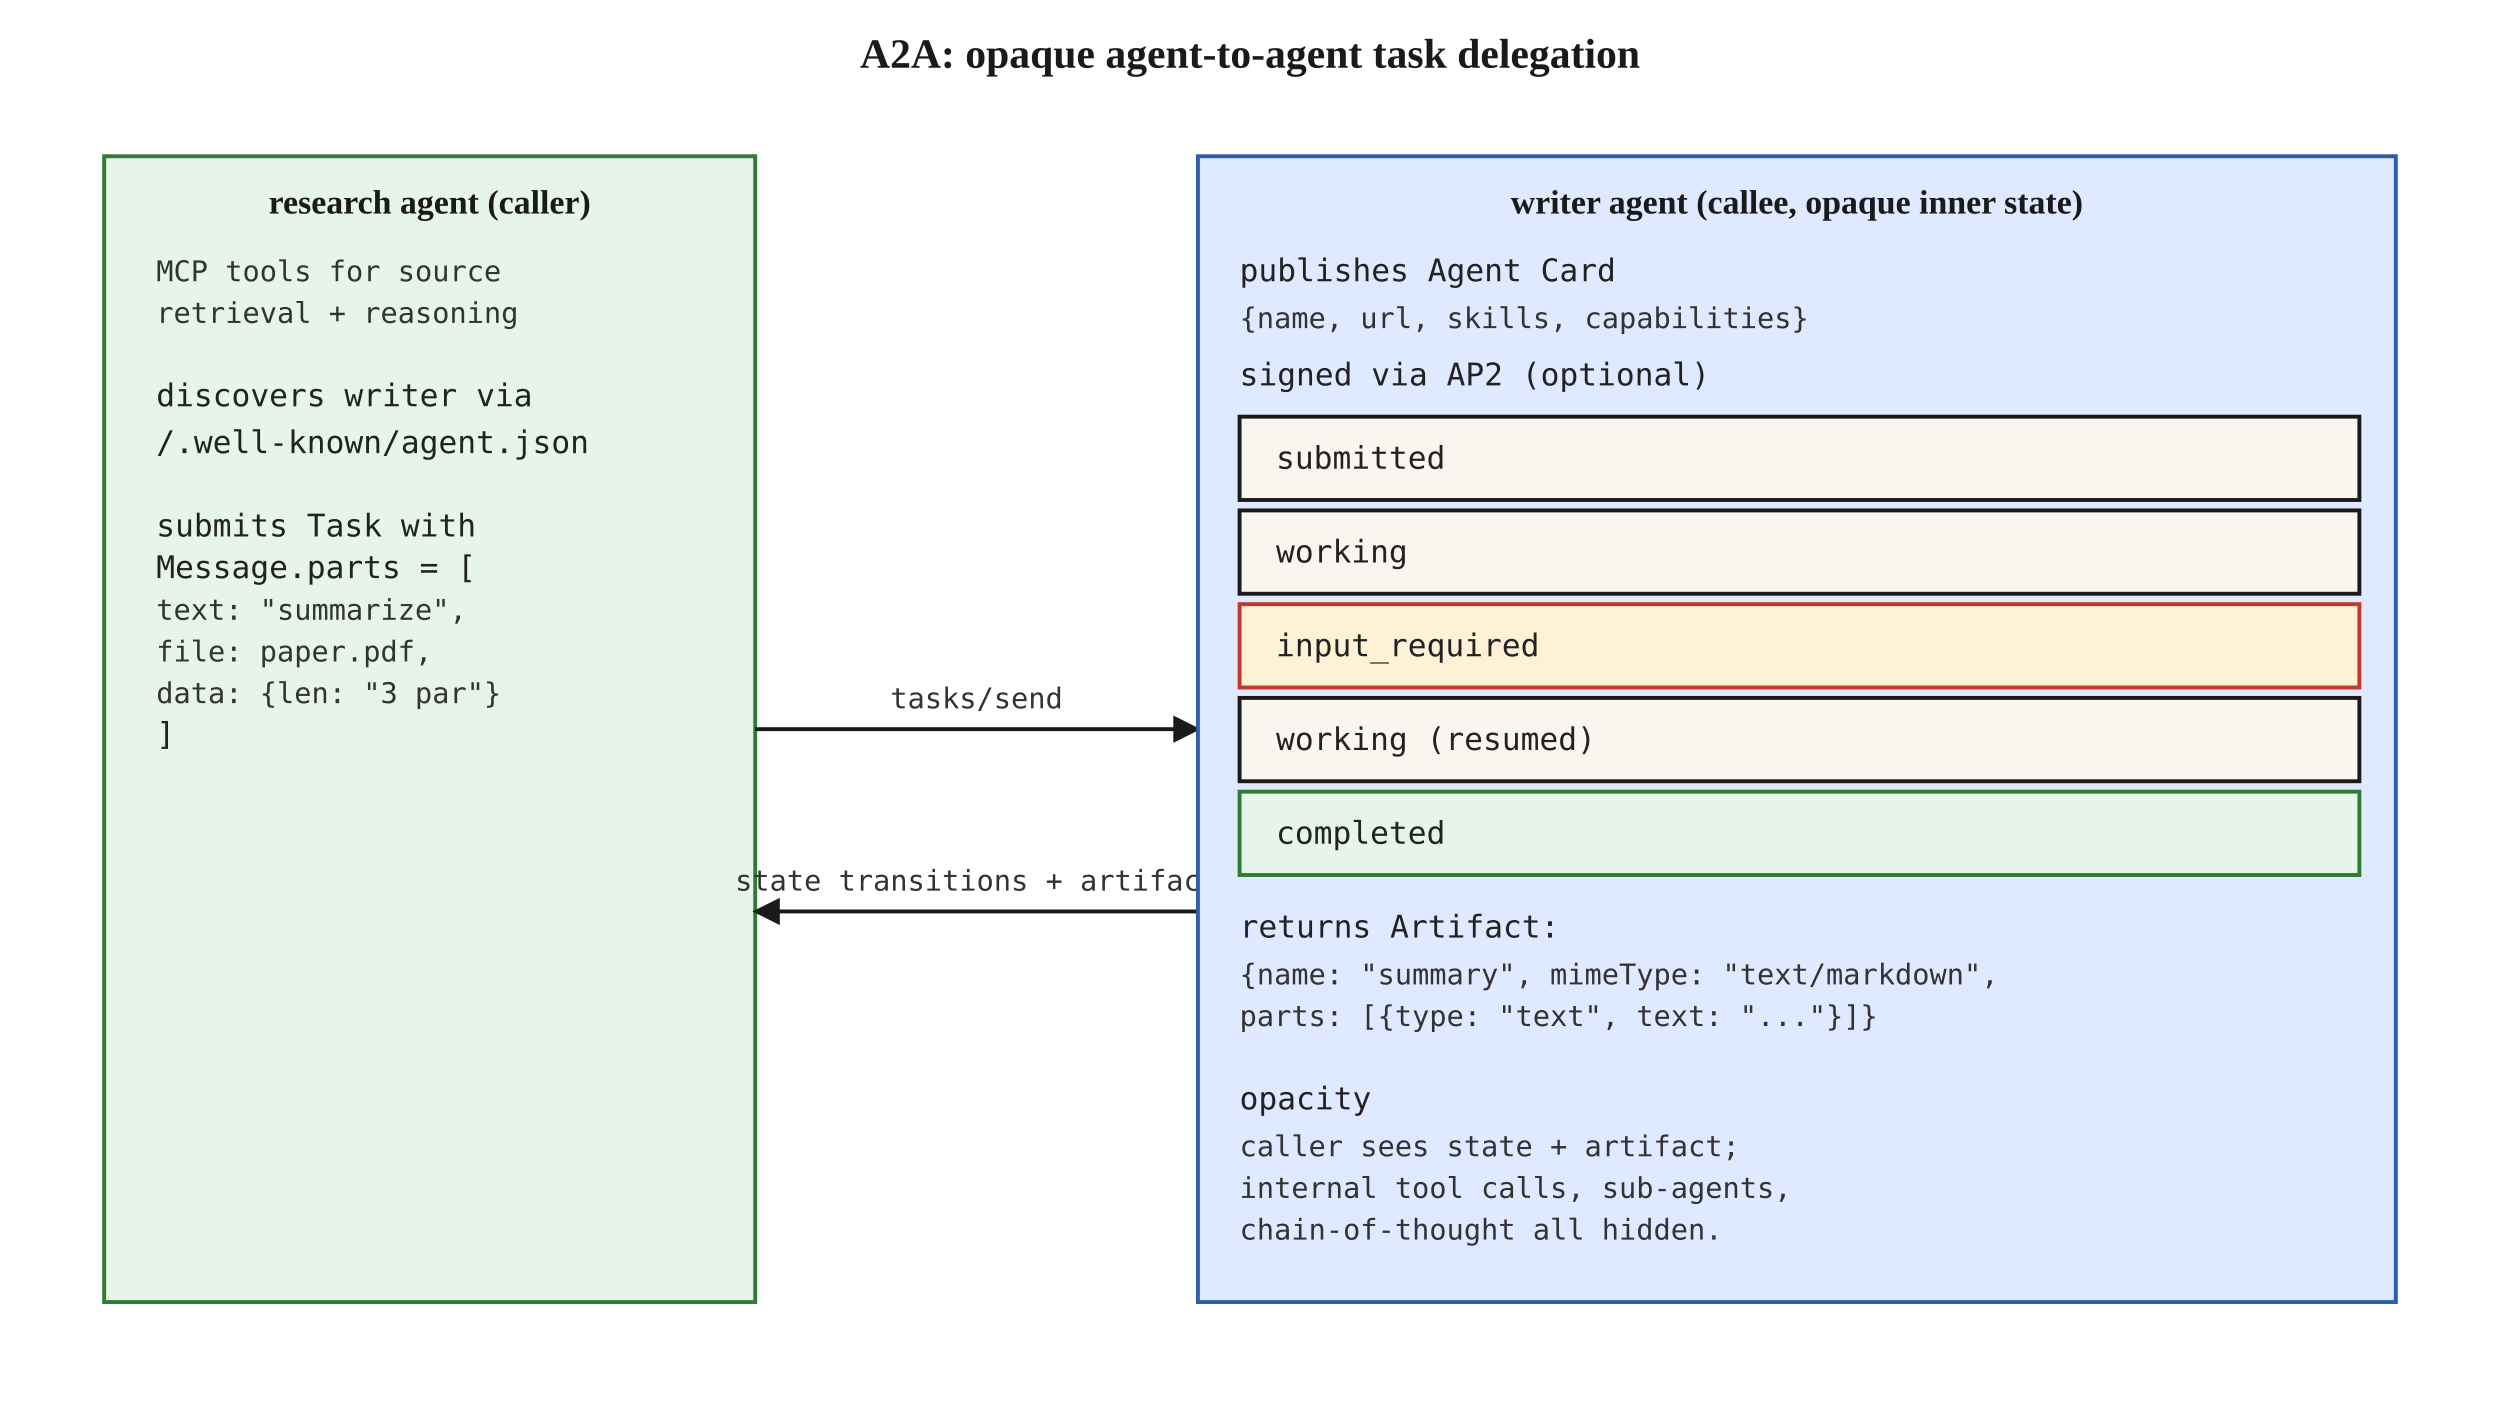
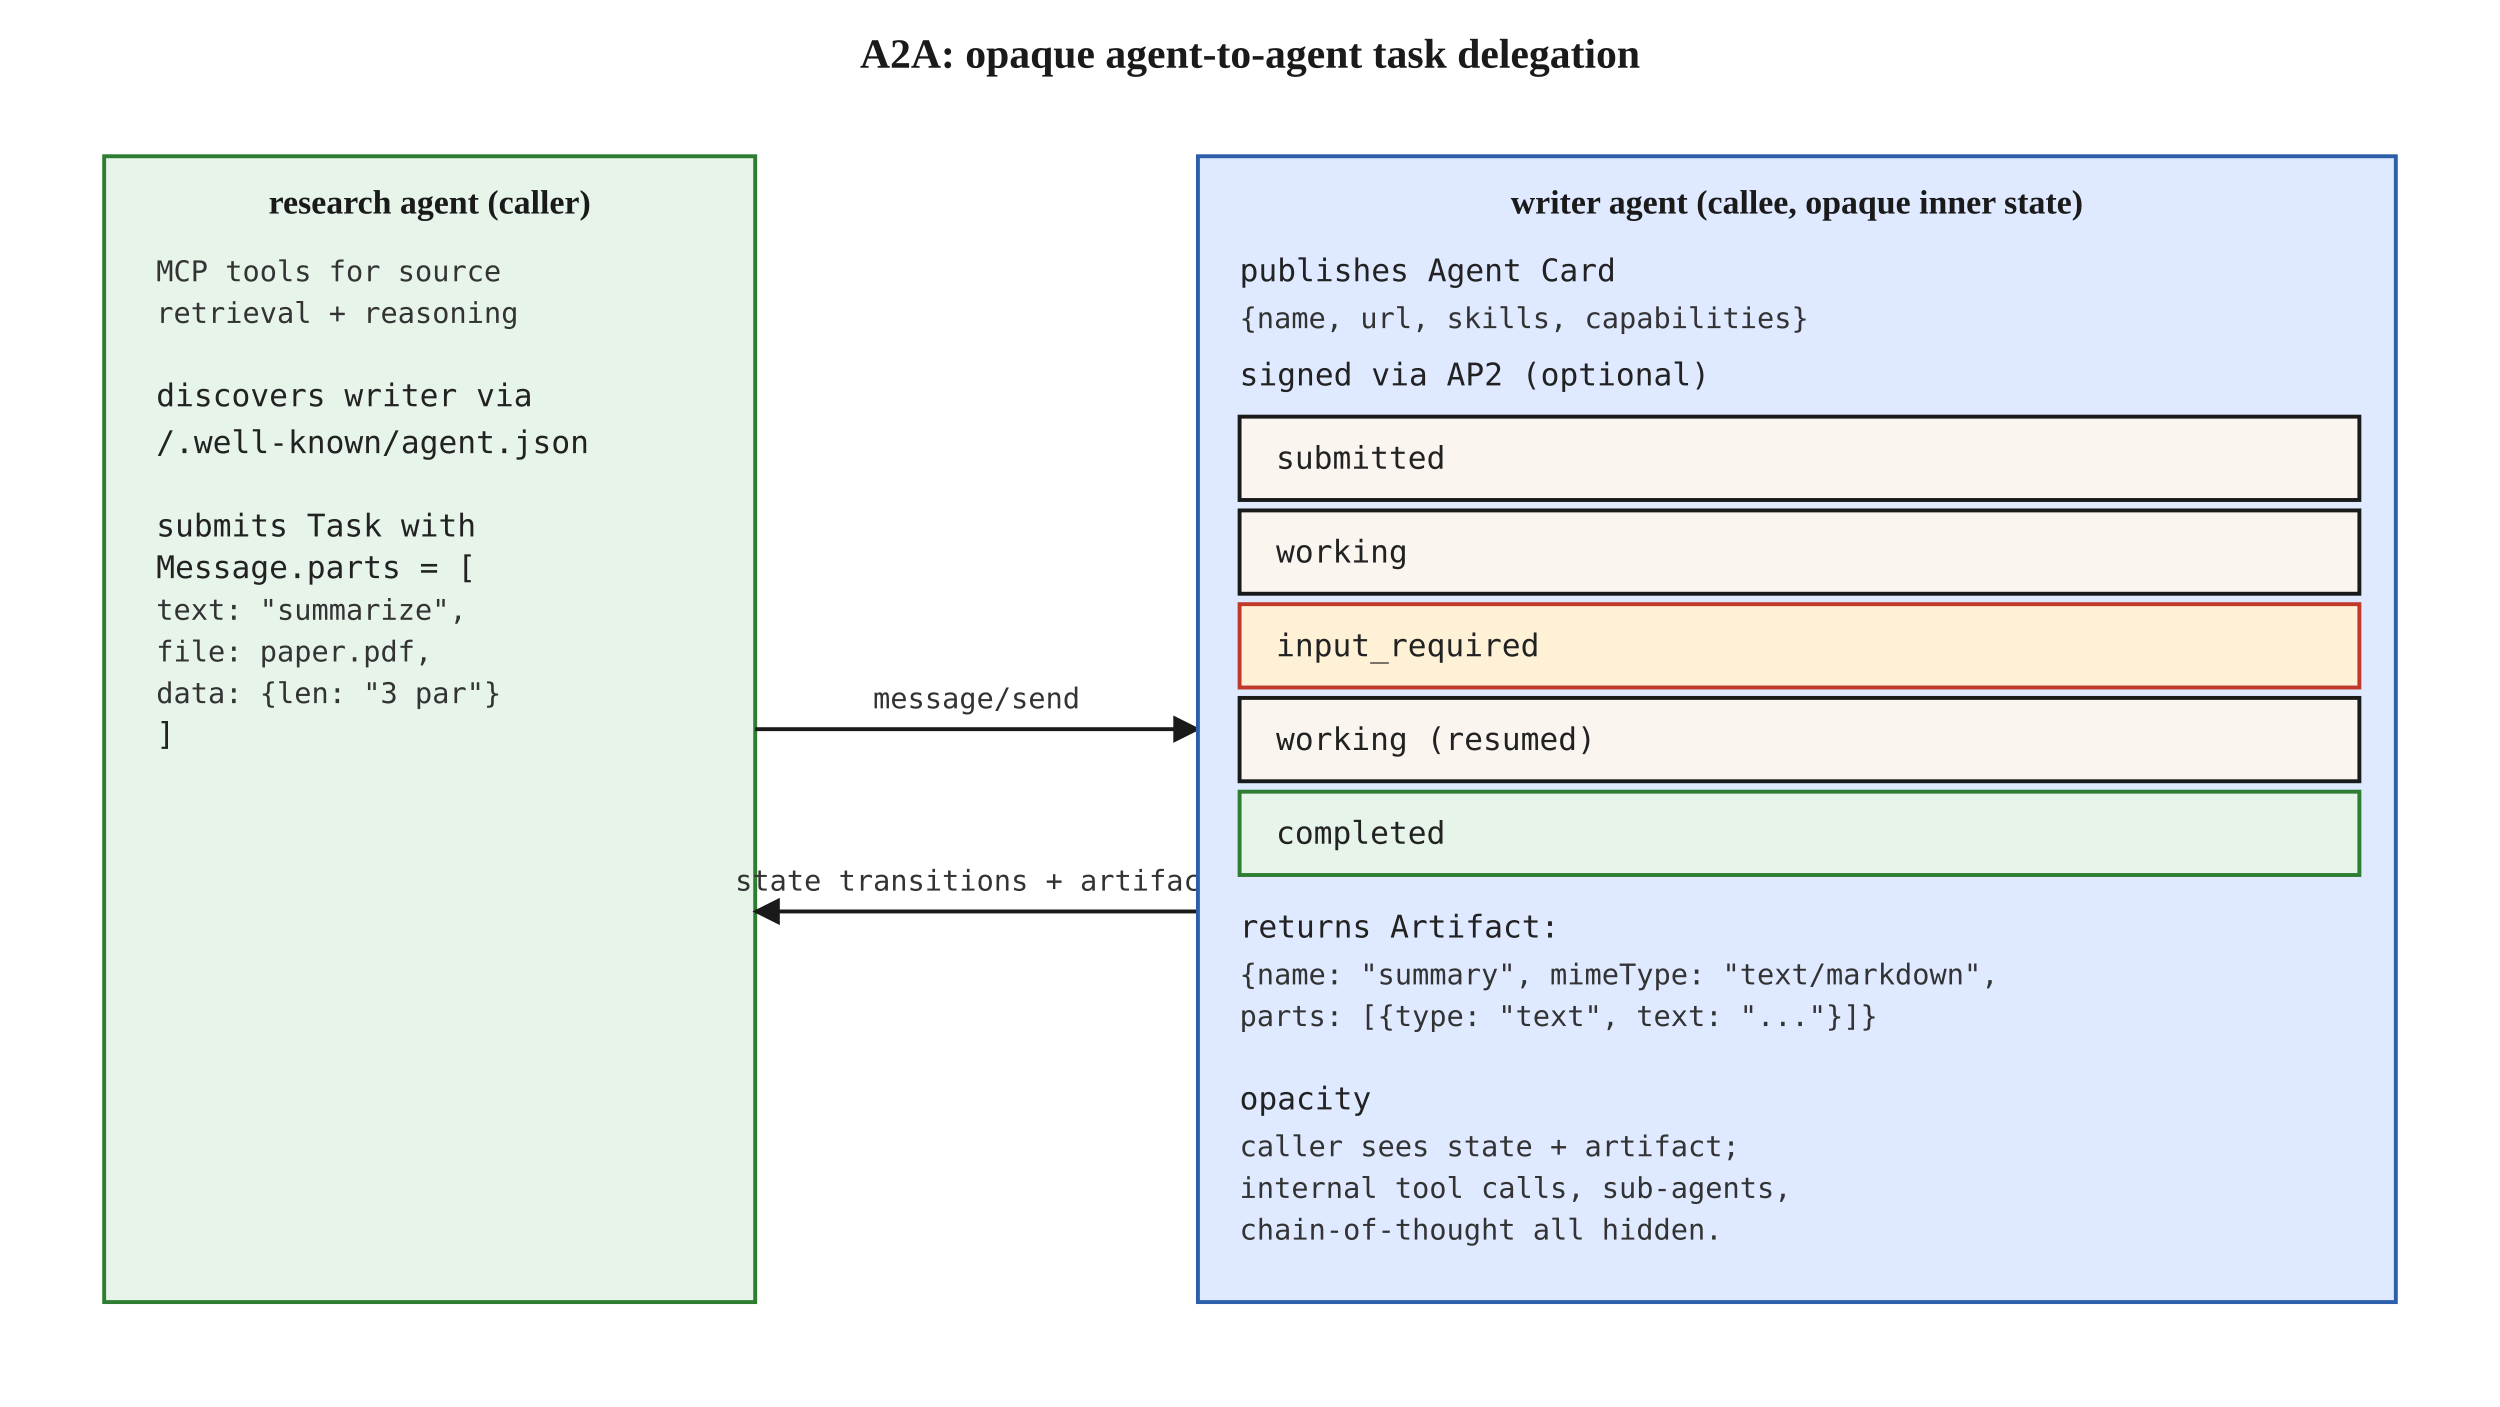
<svg xmlns="http://www.w3.org/2000/svg" viewBox="0 0 960 540" font-family="Georgia, 'Times New Roman', serif">
  <defs>
    <marker id="arrow" viewBox="0 0 10 10" refX="9" refY="5" markerWidth="7" markerHeight="7" orient="auto">
      <path d="M0,0 L10,5 L0,10 z" fill="#1a1a1a" />
    </marker>
    <style>
      .box { fill: #faf6ef; stroke: #1a1a1a; stroke-width: 1.5; }
      .cool { fill: #e6f4ea; stroke: #2e7d32; stroke-width: 1.5; }
      .cold { fill: #dfe9ff; stroke: #2c5ea9; stroke-width: 1.5; }
      .hot { fill: #fff1d6; stroke: #c0392b; stroke-width: 1.5; }
      .title { font-size: 16px; font-weight: 700; fill: #1a1a1a; }
      .head { font-size: 13px; font-weight: 700; fill: #1a1a1a; }
      .step { font-size: 12px; font-family: 'Menlo', monospace; fill: #222; }
      .small { font-size: 11px; font-family: 'Menlo', monospace; fill: #333; }
      .caption { font-size: 11px; fill: #555; font-style: italic; }
      .edge { stroke: #1a1a1a; stroke-width: 1.5; fill: none; }
    </style>
  </defs>
  <text x="480" y="26" text-anchor="middle" class="title">A2A: opaque agent-to-agent task delegation</text>
  <rect x="40" y="60" width="250" height="440" class="cool" />
  <text x="165" y="82" text-anchor="middle" class="head">research agent (caller)</text>
  <text x="60" y="108" class="small">MCP tools for source</text>
  <text x="60" y="124" class="small">retrieval + reasoning</text>
  <text x="60" y="156" class="step">discovers writer via</text>
  <text x="60" y="174" class="step">/.well-known/agent.json</text>
  <text x="60" y="206" class="step">submits Task with</text>
  <text x="60" y="222" class="step">Message.parts = [</text>
  <text x="60" y="238" class="small">  text: "summarize",</text>
  <text x="60" y="254" class="small">  file: paper.pdf,</text>
  <text x="60" y="270" class="small">  data: {len: "3 par"}</text>
  <text x="60" y="286" class="step">]</text>
  <path d="M290,280 L460,280" class="edge" marker-end="url(#arrow)" />
-   <text x="375" y="272" text-anchor="middle" class="small">tasks/send</text>
+   <text x="375" y="272" text-anchor="middle" class="small">message/send</text>
  <path d="M460,350 L290,350" class="edge" marker-end="url(#arrow)" />
  <text x="375" y="342" text-anchor="middle" class="small">state transitions + artifact</text>
  <rect x="460" y="60" width="460" height="440" class="cold" />
  <text x="690" y="82" text-anchor="middle" class="head">writer agent (callee, opaque inner state)</text>
  <text x="476" y="108" class="step">publishes Agent Card</text>
  <text x="476" y="126" class="small">{name, url, skills, capabilities}</text>
  <text x="476" y="148" class="step">signed via AP2 (optional)</text>
  <rect x="476" y="160" width="430" height="32" class="box" />
  <text x="490" y="180" class="step">submitted</text>
  <rect x="476" y="196" width="430" height="32" class="box" />
  <text x="490" y="216" class="step">working</text>
  <rect x="476" y="232" width="430" height="32" class="hot" />
  <text x="490" y="252" class="step">input_required</text>
  <rect x="476" y="268" width="430" height="32" class="box" />
  <text x="490" y="288" class="step">working (resumed)</text>
  <rect x="476" y="304" width="430" height="32" class="cool" />
  <text x="490" y="324" class="step">completed</text>
  <text x="476" y="360" class="step">returns Artifact:</text>
  <text x="476" y="378" class="small">{name: "summary", mimeType: "text/markdown",</text>
  <text x="476" y="394" class="small">  parts: [{type: "text", text: "..."}]}</text>
  <text x="476" y="426" class="step">opacity</text>
  <text x="476" y="444" class="small">caller sees state + artifact;</text>
  <text x="476" y="460" class="small">internal tool calls, sub-agents,</text>
  <text x="476" y="476" class="small">chain-of-thought all hidden.</text>
</svg>
